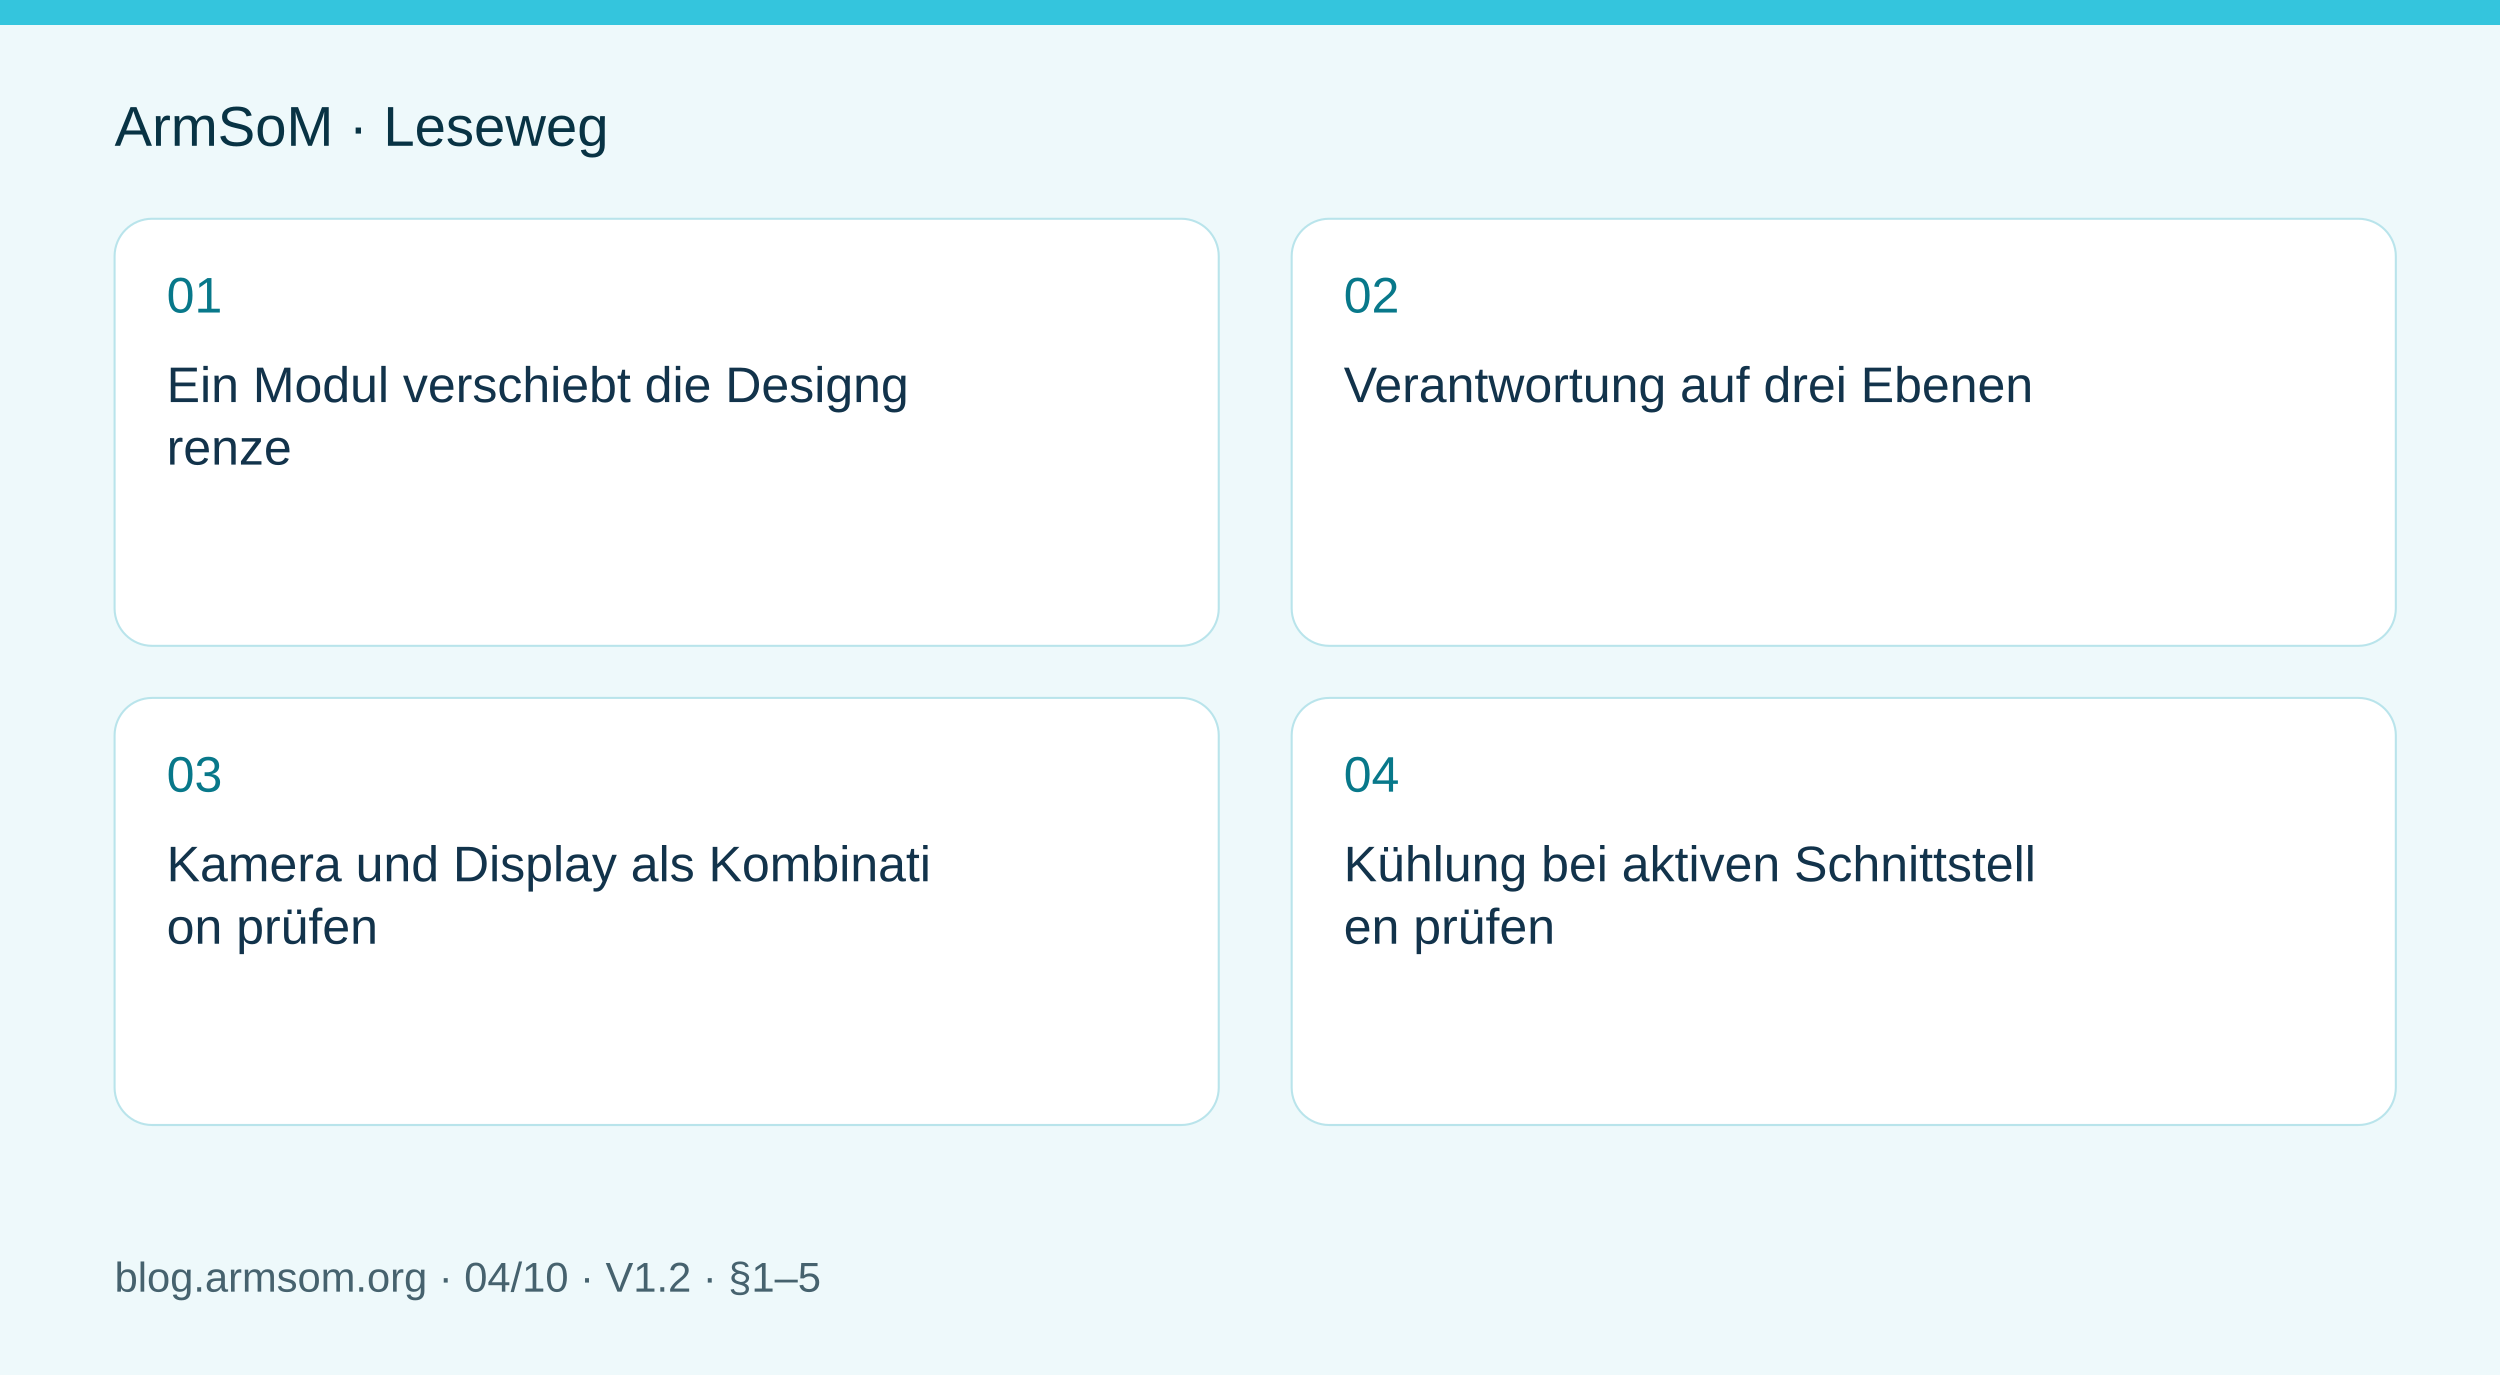
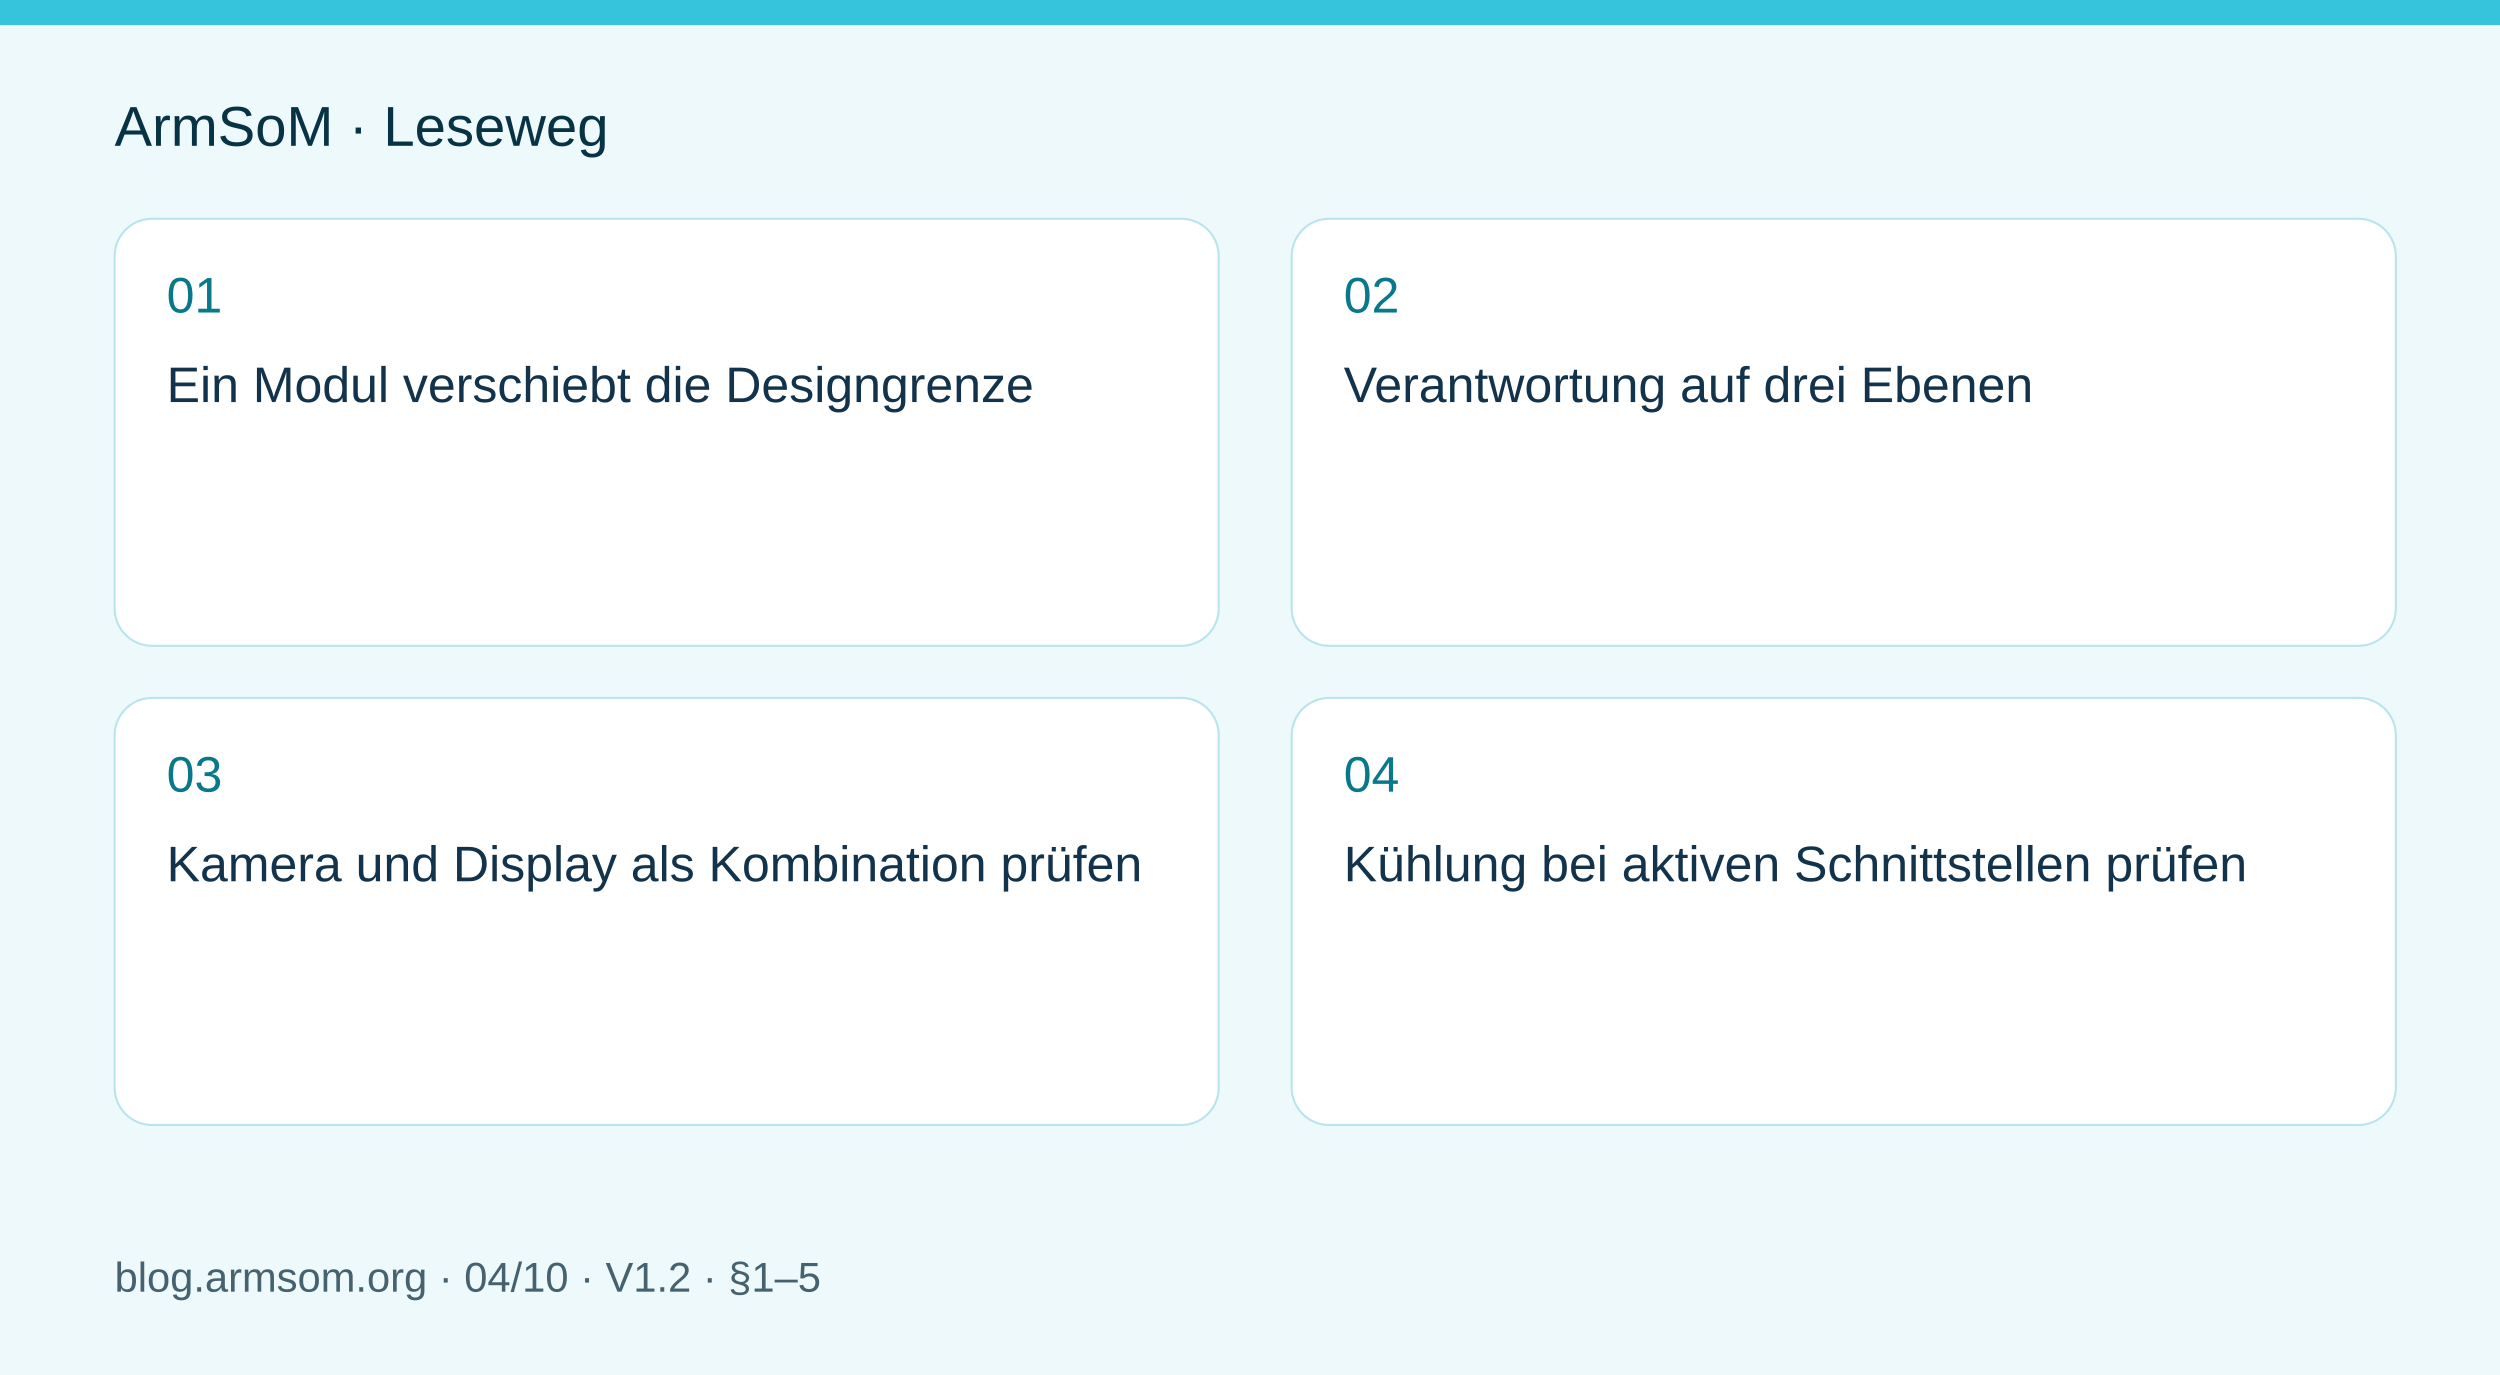
<svg xmlns="http://www.w3.org/2000/svg" width="1200" height="660" viewBox="0 0 1200 660" role="img">
  <rect width="1200" height="660" fill="#eef9fb" />
  <rect width="1200" height="12" fill="#34C5DD" />
  <text x="55" y="70" fill="#083344" font-family="Arial,Microsoft YaHei,sans-serif" font-size="27">ArmSoM · Leseweg</text>
  <rect x="55" y="105" width="530" height="205" rx="18" fill="white" stroke="#b9e4eb" />
  <text x="80" y="150" fill="#08788a" font-family="Arial" font-size="24">01</text>
-   <text x="80" y="193" fill="#12334b" font-family="Arial,Microsoft YaHei,sans-serif" font-size="24">Ein Modul verschiebt die Designg</text>
-   <text x="80" y="223" fill="#12334b" font-family="Arial,Microsoft YaHei,sans-serif" font-size="24">renze</text>
+   <text x="80" y="193" fill="#12334b" font-family="Arial,Microsoft YaHei,sans-serif" font-size="24">Ein Modul verschiebt die Designgrenze</text>
  <rect x="620" y="105" width="530" height="205" rx="18" fill="white" stroke="#b9e4eb" />
  <text x="645" y="150" fill="#08788a" font-family="Arial" font-size="24">02</text>
  <text x="645" y="193" fill="#12334b" font-family="Arial,Microsoft YaHei,sans-serif" font-size="24">Verantwortung auf drei Ebenen</text>
  <rect x="55" y="335" width="530" height="205" rx="18" fill="white" stroke="#b9e4eb" />
  <text x="80" y="380" fill="#08788a" font-family="Arial" font-size="24">03</text>
-   <text x="80" y="423" fill="#12334b" font-family="Arial,Microsoft YaHei,sans-serif" font-size="24">Kamera und Display als Kombinati</text>
-   <text x="80" y="453" fill="#12334b" font-family="Arial,Microsoft YaHei,sans-serif" font-size="24">on prüfen</text>
+   <text x="80" y="423" fill="#12334b" font-family="Arial,Microsoft YaHei,sans-serif" font-size="24">Kamera und Display als Kombination prüfen</text>
  <rect x="620" y="335" width="530" height="205" rx="18" fill="white" stroke="#b9e4eb" />
  <text x="645" y="380" fill="#08788a" font-family="Arial" font-size="24">04</text>
-   <text x="645" y="423" fill="#12334b" font-family="Arial,Microsoft YaHei,sans-serif" font-size="24">Kühlung bei aktiven Schnittstell</text>
-   <text x="645" y="453" fill="#12334b" font-family="Arial,Microsoft YaHei,sans-serif" font-size="24">en prüfen</text>
+   <text x="645" y="423" fill="#12334b" font-family="Arial,Microsoft YaHei,sans-serif" font-size="24">Kühlung bei aktiven Schnittstellen prüfen</text>
  <text x="55" y="620" fill="#46626e" font-family="Arial" font-size="20">blog.armsom.org · 04/10 · V1.2 · §1–5</text>
</svg>
